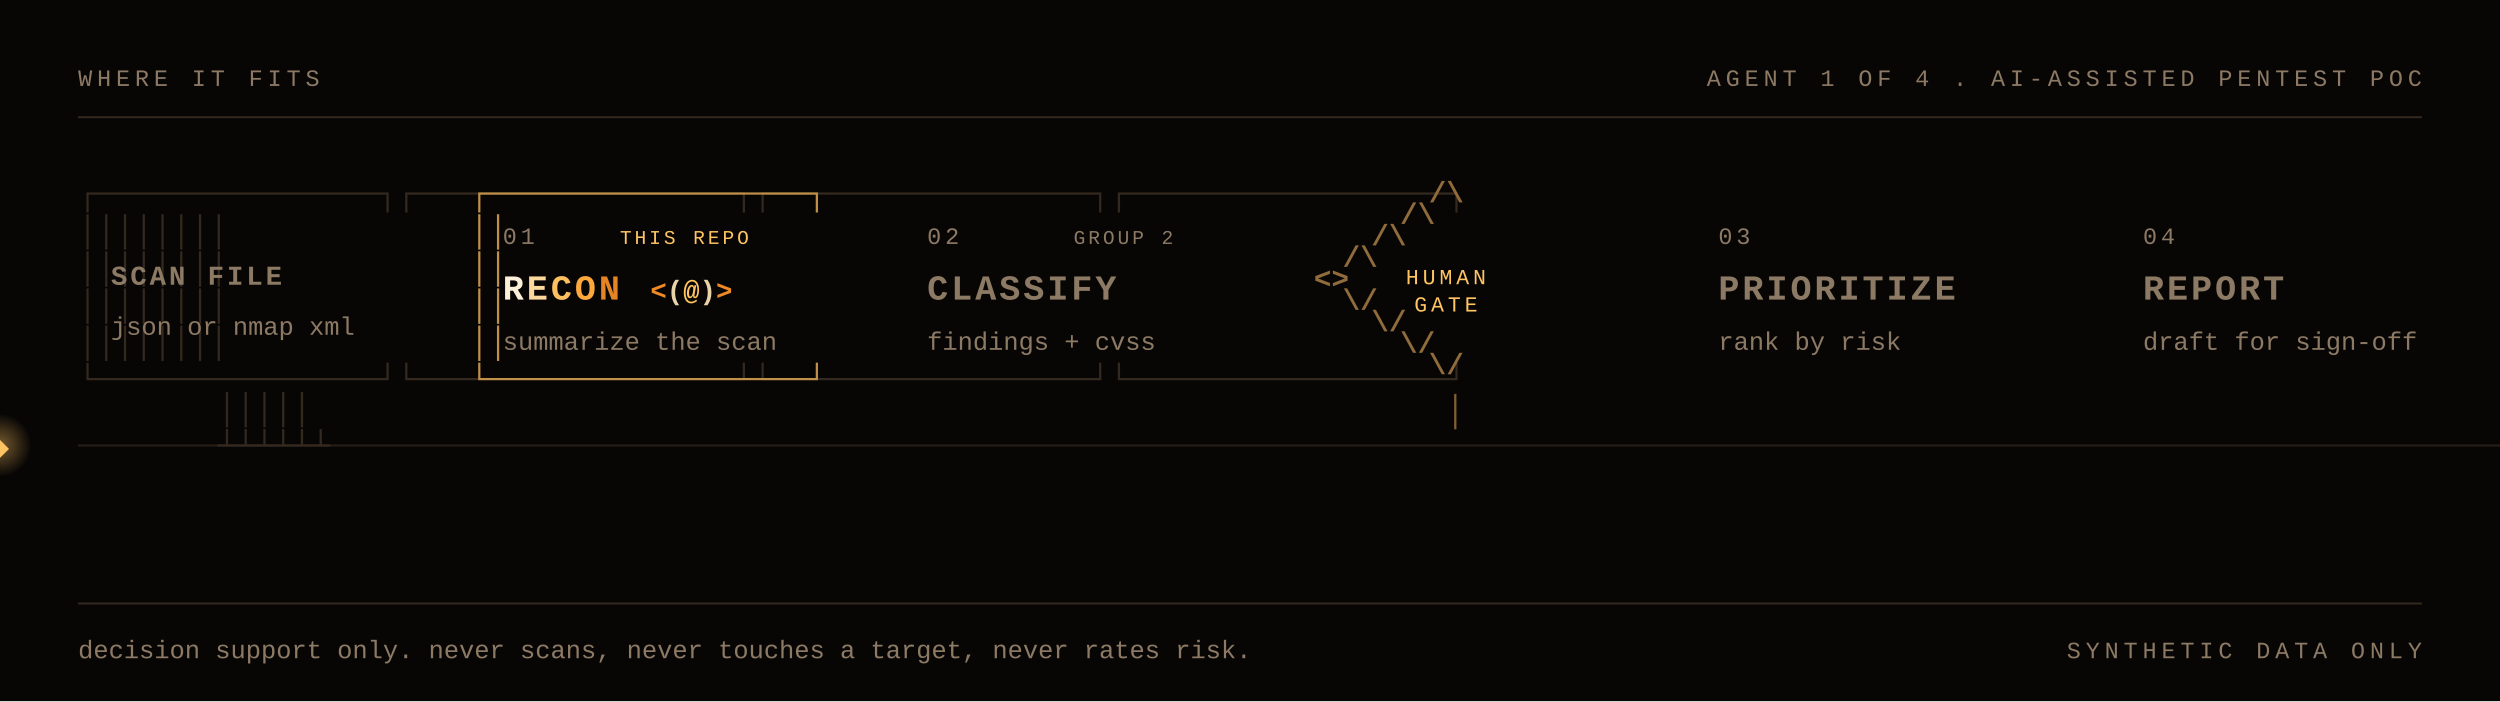
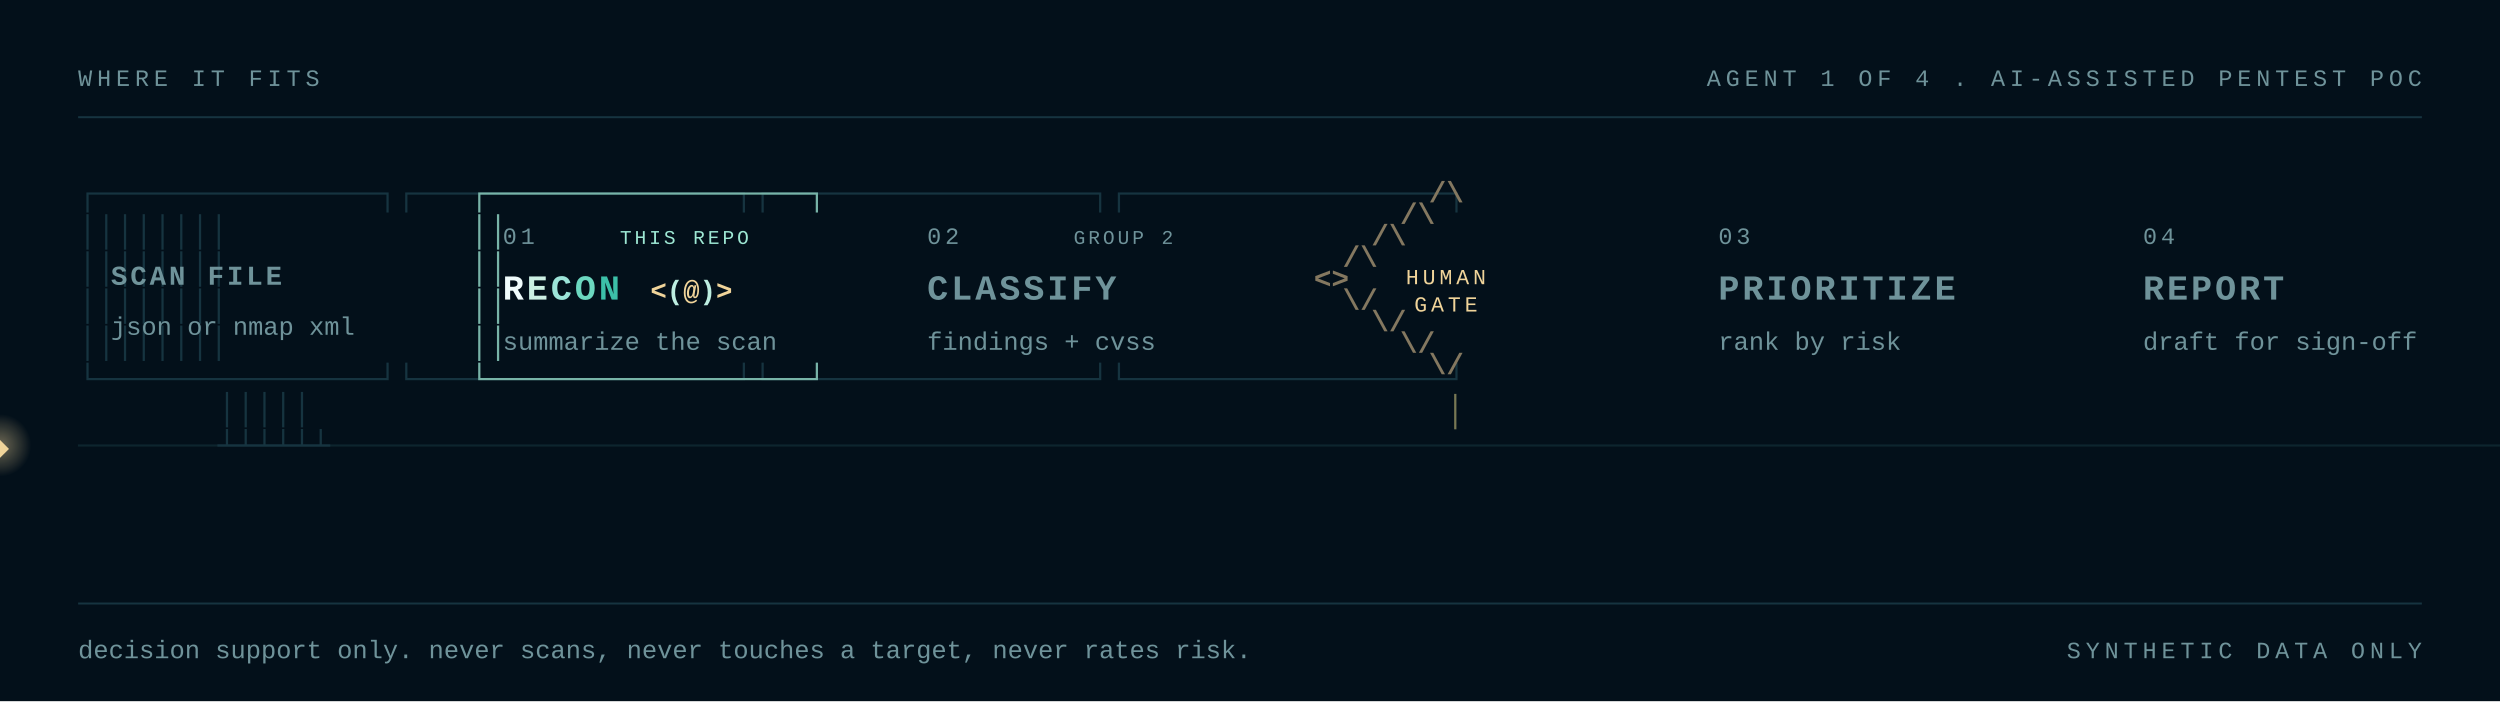
<svg xmlns="http://www.w3.org/2000/svg" width="1280" height="359" viewBox="0 0 1280 359" role="img" aria-labelledby="t d">
  <style>
text{font-family:ui-monospace, SFMono-Regular, Menlo, Consolas, 'Liberation Mono', monospace;white-space:pre}

.tw1{animation:tw 3.1s ease-in-out infinite}
.tw2{animation:tw 4.3s ease-in-out -1.7s infinite}
.tw3{animation:tw 5.7s ease-in-out -3.2s infinite}
@keyframes tw{0%,100%{opacity:1}50%{opacity:.2}}
@media (prefers-reduced-motion:reduce){*{animation:none!important}}

@keyframes w1{0.00%{opacity:0}7.50%{opacity:0}9.00%{opacity:1}97.50%{opacity:1}99.00%{opacity:0}100.00%{opacity:0}}
@keyframes w2{0.00%{opacity:1}1.00%{opacity:1}9.00%{opacity:1}10.50%{opacity:0}100.00%{opacity:0}}
@keyframes w3{0.00%{opacity:0}37.50%{opacity:0}39.00%{opacity:1}97.50%{opacity:1}99.00%{opacity:0}100.00%{opacity:0}}
@keyframes w4{0.00%{opacity:0}27.50%{opacity:0}29.00%{opacity:1}39.00%{opacity:1}40.50%{opacity:0}100.00%{opacity:0}}
@keyframes w5{0.00%{opacity:0}42.80%{opacity:0}44.00%{opacity:1}66.00%{opacity:1}67.20%{opacity:0}100.00%{opacity:0}}
@keyframes w6{0.00%{opacity:0}79.50%{opacity:0}81.00%{opacity:1}97.50%{opacity:1}99.00%{opacity:0}100.00%{opacity:0}}
@keyframes w7{0.00%{opacity:0}69.50%{opacity:0}71.00%{opacity:1}81.00%{opacity:1}82.50%{opacity:0}100.00%{opacity:0}}
@keyframes w8{0.00%{opacity:0}95.50%{opacity:0}97.00%{opacity:1}97.50%{opacity:1}99.00%{opacity:0}100.00%{opacity:0}}
@keyframes w9{0.00%{opacity:0}83.50%{opacity:0}85.00%{opacity:1}97.00%{opacity:1}98.50%{opacity:0}100.00%{opacity:0}}
@keyframes tok{0.00%{transform:translateX(111.4px)}2.00%{transform:translateX(111.4px)}8.00%{transform:translateX(111.4px)}14.00%{transform:translateX(320.4px)}24.00%{transform:translateX(320.4px)}30.00%{transform:translateX(537.7px)}38.00%{transform:translateX(537.7px)}44.00%{transform:translateX(740.3px)}66.00%{transform:translateX(740.3px)}72.00%{transform:translateX(942.8px)}80.00%{transform:translateX(942.8px)}86.00%{transform:translateX(1160.2px)}96.00%{transform:translateX(1160.2px)}100.00%{transform:translateX(1160.2px)}}
@keyframes tokfade{0.00%{opacity:1}2.00%{opacity:1}96.00%{opacity:1}98.00%{opacity:0}100.00%{opacity:0}}
@keyframes w10{0.00%{opacity:1}22.50%{opacity:1}23.10%{opacity:0}100.00%{opacity:0}}
@keyframes w11{0.00%{opacity:0}21.90%{opacity:0}22.50%{opacity:1}36.50%{opacity:1}37.10%{opacity:0}100.00%{opacity:0}}
@keyframes w12{0.00%{opacity:0}35.90%{opacity:0}36.50%{opacity:1}64.50%{opacity:1}65.10%{opacity:0}100.00%{opacity:0}}
@keyframes w13{0.00%{opacity:0}63.90%{opacity:0}64.50%{opacity:1}78.50%{opacity:1}79.10%{opacity:0}100.00%{opacity:0}}
@keyframes w14{0.00%{opacity:0}77.90%{opacity:0}78.50%{opacity:1}94.50%{opacity:1}95.10%{opacity:0}100.00%{opacity:0}}
@keyframes w15{0.00%{opacity:0}93.90%{opacity:0}94.50%{opacity:1}96.00%{opacity:1}96.60%{opacity:0}100.00%{opacity:0}}
@keyframes wait{0%,49%{opacity:1}50%,100%{opacity:.2}}
@keyframes w16{0.00%{opacity:0}42.80%{opacity:0}44.00%{opacity:1}66.00%{opacity:1}67.20%{opacity:0}100.00%{opacity:0}}
.peek{animation:peek 5s ease-in-out infinite;transform-box:fill-box;transform-origin:center}@keyframes peek{0%,88%,100%{transform:scaleY(1)}93%{transform:scaleY(.1)}}
@keyframes w17{0.00%{opacity:1}2.00%{opacity:1}96.00%{opacity:1}98.00%{opacity:0}100.00%{opacity:0}}
</style>
-   <rect width="1280" height="359" fill="#080605" />
+   <rect width="1280" height="359" fill="#03101a" />
  <defs>
    <radialGradient id="tokglow">
-       <stop offset="0" stop-color="#ffc562" stop-opacity=".45" />
-       <stop offset="1" stop-color="#ffc562" stop-opacity="0" />
+       <stop offset="0" stop-color="#f0d49a" stop-opacity=".45" />
+       <stop offset="1" stop-color="#f0d49a" stop-opacity="0" />
    </radialGradient>
    <clipPath id="filled">
      <rect x="-2400" y="213.0" height="30" width="2400" style="animation:tok 12s cubic-bezier(.6,0,.4,1) infinite" />
    </clipPath>
  </defs>
-   <g font-size="12" fill="#8c7a64" letter-spacing="2.5">
+   <g font-size="12" fill="#6f939a" letter-spacing="2.5">
    <text x="40" y="44">WHERE IT FITS</text>
    <text x="1240" y="44" text-anchor="end">AGENT 1 OF 4 . AI-ASSISTED PENTEST POC</text>
  </g>
-   <line x1="40" y1="60" x2="1240" y2="60" stroke="#33291f" />
+   <line x1="40" y1="60" x2="1240" y2="60" stroke="#163440" />
  <g font-size="16">
-     <text x="40 48.4 56.8 65.2 73.6 82 90.4 98.8 107.2 115.6 124 132.4 140.8 149.2 157.6 166 174.4 457.9 466.3 474.7 483.1 491.5 499.9 508.3 516.7 525.1 533.5 541.9 550.3 558.7 567.1 575.5 583.9 592.3 600.7 609.1 863 871.4 879.8 888.2 896.6 905 913.4 921.8 930.2 938.6 947 955.4 963.8 972.2 980.6 989 997.4 1005.8 1014.2 1080.4 1088.8 1097.2 1105.6 1114 1122.4 1130.8 1139.2 1147.6 1156 1164.4 1172.8 1181.2 1189.6 1198 1206.4 1214.8 1223.2 1231.6" y="104" fill="#33291f">┌───────────────┐┌─────────────────┐┌─────────────────┐┌─────────────────┐</text>
-     <text x="240.6 249 257.4 265.8 274.2 282.6 291 299.4 307.8 316.2 324.6 333 341.4 349.8 358.2 366.6 375 383.4 391.8" y="104" fill="#c09048">┌─────────────────┐</text>
-     <text x="40 174.4 457.9 609.1 863 1014.2 1080.4 1231.6" y="123" fill="#33291f">││││││││</text>
-     <text x="240.6 391.8" y="123" fill="#c09048">││</text>
-     <text x="40 174.4 457.9 609.1 863 1014.2 1080.4 1231.6" y="142" fill="#33291f">││││││││</text>
-     <text x="240.6 391.8" y="142" fill="#c09048">││</text>
-     <text x="40 174.4 457.9 609.1 863 1014.2 1080.4 1231.6" y="161" fill="#33291f">││││││││</text>
-     <text x="240.6 391.8" y="161" fill="#c09048">││</text>
-     <text x="40 174.4 457.9 609.1 863 1014.2 1080.4 1231.6" y="180" fill="#33291f">││││││││</text>
-     <text x="240.6 391.8" y="180" fill="#c09048">││</text>
-     <text x="40 48.4 56.8 65.2 73.6 82 90.4 98.8 107.2 115.6 124 132.4 140.8 149.2 157.6 166 174.4 457.9 466.3 474.7 483.1 491.5 499.9 508.3 516.7 525.1 533.5 541.9 550.3 558.7 567.1 575.5 583.9 592.3 600.7 609.1 863 871.4 879.8 888.2 896.6 905 913.4 921.8 930.2 938.6 947 955.4 963.8 972.2 980.6 989 997.4 1005.8 1014.2 1080.4 1088.8 1097.2 1105.6 1114 1122.4 1130.8 1139.2 1147.6 1156 1164.4 1172.8 1181.2 1189.6 1198 1206.4 1214.8 1223.2 1231.6" y="199" fill="#33291f">└───────────────┘└─────────────────┘└─────────────────┘└─────────────────┘</text>
-     <text x="240.6 249 257.4 265.8 274.2 282.6 291 299.4 307.8 316.2 324.6 333 341.4 349.8 358.2 366.6 375 383.4 391.8" y="199" fill="#c09048">└─────────────────┘</text>
-   </g>
-   <text x="56.8" y="145.8" font-size="14" fill="#8c7a64" font-weight="700" letter-spacing="1.5">SCAN FILE</text>
+     <text x="40 48.4 56.8 65.2 73.6 82 90.4 98.8 107.2 115.6 124 132.4 140.8 149.2 157.6 166 174.4 457.9 466.3 474.7 483.1 491.5 499.9 508.3 516.7 525.1 533.5 541.9 550.3 558.7 567.1 575.5 583.9 592.3 600.7 609.1 863 871.4 879.8 888.2 896.6 905 913.4 921.8 930.2 938.6 947 955.4 963.8 972.2 980.6 989 997.4 1005.8 1014.2 1080.4 1088.8 1097.2 1105.6 1114 1122.4 1130.8 1139.2 1147.6 1156 1164.4 1172.8 1181.2 1189.6 1198 1206.4 1214.8 1223.2 1231.6" y="104" fill="#163440">┌───────────────┐┌─────────────────┐┌─────────────────┐┌─────────────────┐</text>
+     <text x="240.6 249 257.4 265.8 274.2 282.6 291 299.4 307.8 316.2 324.6 333 341.4 349.8 358.2 366.6 375 383.4 391.8" y="104" fill="#78b4a8">┌─────────────────┐</text>
+     <text x="40 174.4 457.9 609.1 863 1014.2 1080.4 1231.6" y="123" fill="#163440">││││││││</text>
+     <text x="240.6 391.8" y="123" fill="#78b4a8">││</text>
+     <text x="40 174.4 457.9 609.1 863 1014.2 1080.4 1231.6" y="142" fill="#163440">││││││││</text>
+     <text x="240.6 391.8" y="142" fill="#78b4a8">││</text>
+     <text x="40 174.4 457.9 609.1 863 1014.2 1080.4 1231.6" y="161" fill="#163440">││││││││</text>
+     <text x="240.6 391.8" y="161" fill="#78b4a8">││</text>
+     <text x="40 174.4 457.9 609.1 863 1014.2 1080.4 1231.6" y="180" fill="#163440">││││││││</text>
+     <text x="240.6 391.8" y="180" fill="#78b4a8">││</text>
+     <text x="40 48.4 56.8 65.2 73.6 82 90.4 98.8 107.2 115.6 124 132.4 140.8 149.2 157.6 166 174.4 457.9 466.3 474.7 483.1 491.5 499.9 508.3 516.7 525.1 533.5 541.9 550.3 558.7 567.1 575.5 583.9 592.3 600.7 609.1 863 871.4 879.8 888.2 896.6 905 913.4 921.8 930.2 938.6 947 955.4 963.8 972.2 980.6 989 997.4 1005.8 1014.2 1080.4 1088.8 1097.2 1105.6 1114 1122.4 1130.8 1139.2 1147.6 1156 1164.4 1172.8 1181.2 1189.6 1198 1206.4 1214.8 1223.2 1231.6" y="199" fill="#163440">└───────────────┘└─────────────────┘└─────────────────┘└─────────────────┘</text>
+     <text x="240.6 249 257.4 265.8 274.2 282.6 291 299.4 307.8 316.2 324.6 333 341.4 349.8 358.2 366.6 375 383.4 391.8" y="199" fill="#78b4a8">└─────────────────┘</text>
+   </g>
+   <text x="56.8" y="145.8" font-size="14" fill="#6f939a" font-weight="700" letter-spacing="1.5">SCAN FILE</text>
  <g style="opacity:0;animation:w1 12s linear infinite">
-     <text x="56.8" y="145.8" font-size="14" fill="#54483c" font-weight="700" letter-spacing="1.5">SCAN FILE</text>
+     <text x="56.8" y="145.8" font-size="14" fill="#48606c" font-weight="700" letter-spacing="1.5">SCAN FILE</text>
  </g>
  <g style="opacity:0;animation:w2 12s linear infinite">
    <g font-size="16">
-       <text x="40 48.4 56.8 65.2 73.6 82 90.4 98.8 107.2 115.6 124 132.4 140.8 149.2 157.6 166 174.4" y="104" fill="#8c7a64">┌───────────────┐</text>
-       <text x="40 174.4" y="123" fill="#8c7a64">││</text>
-       <text x="40 174.4" y="142" fill="#8c7a64">││</text>
-       <text x="40 174.4" y="161" fill="#8c7a64">││</text>
-       <text x="40 174.4" y="180" fill="#8c7a64">││</text>
-       <text x="40 48.4 56.8 65.2 73.6 82 90.4 98.8 107.2 115.6 124 132.4 140.8 149.2 157.6 166 174.4" y="199" fill="#8c7a64">└───────────────┘</text>
-     </g>
-     <text x="56.8" y="145.8" font-size="14" fill="#8c7a64" font-weight="700" letter-spacing="1.5">SCAN FILE</text>
-   </g>
-   <text x="56.8" y="171.4" font-size="13" fill="#8c7a64">json or nmap xml</text>
-   <text x="257.4" y="124.9" font-size="12" fill="#8c7a64" letter-spacing="2">01</text>
-   <text x="383.4" y="124.9" font-size="10" fill="#ffc562" text-anchor="end" letter-spacing="1.5">THIS REPO</text>
+       <text x="40 48.4 56.8 65.2 73.6 82 90.4 98.8 107.2 115.6 124 132.4 140.8 149.2 157.6 166 174.4" y="104" fill="#6f939a">┌───────────────┐</text>
+       <text x="40 174.4" y="123" fill="#6f939a">││</text>
+       <text x="40 174.4" y="142" fill="#6f939a">││</text>
+       <text x="40 174.4" y="161" fill="#6f939a">││</text>
+       <text x="40 174.4" y="180" fill="#6f939a">││</text>
+       <text x="40 48.4 56.8 65.2 73.6 82 90.4 98.8 107.2 115.6 124 132.4 140.8 149.2 157.6 166 174.4" y="199" fill="#6f939a">└───────────────┘</text>
+     </g>
+     <text x="56.8" y="145.8" font-size="14" fill="#6f939a" font-weight="700" letter-spacing="1.5">SCAN FILE</text>
+   </g>
+   <text x="56.8" y="171.4" font-size="13" fill="#6f939a">json or nmap xml</text>
+   <text x="257.4" y="124.9" font-size="12" fill="#6f939a" letter-spacing="2">01</text>
+   <text x="383.4" y="124.9" font-size="10" fill="#9ee8d4" text-anchor="end" letter-spacing="1.5">THIS REPO</text>
  <text font-size="18" font-weight="700" letter-spacing="1.5" y="153.4">
-     <tspan x="257.4" fill="#fcf0d8">R</tspan>
-     <tspan x="269.7" fill="#fcd89c">E</tspan>
-     <tspan x="282" fill="#fcc060">C</tspan>
-     <tspan x="294.3" fill="#fca83c">O</tspan>
-     <tspan x="306.6" fill="#e48424">N</tspan>
+     <tspan x="257.4" fill="#f0fcfc">R</tspan>
+     <tspan x="269.7" fill="#ccf0e4">E</tspan>
+     <tspan x="282" fill="#9ce4d8">C</tspan>
+     <tspan x="294.3" fill="#6cd8c0">O</tspan>
+     <tspan x="306.6" fill="#3cc0a8">N</tspan>
  </text>
  <g class="peek" font-size="14" font-weight="700">
-     <text x="333" y="153.4" font-size="14" fill="#f08a24">&lt;</text>
-     <text x="341.4" y="153.4" font-size="14" fill="#e9d3a8">(</text>
-     <text x="349.8" y="153.4" font-size="14" fill="#ffc562">@</text>
-     <text x="358.2" y="153.4" font-size="14" fill="#e9d3a8">)</text>
-     <text x="366.6" y="153.4" font-size="14" fill="#f08a24">&gt;</text>
-   </g>
-   <text x="257.4" y="179.1" font-size="13" fill="#8c7a64">summarize the scan</text>
-   <text x="474.7" y="124.9" font-size="12" fill="#8c7a64" letter-spacing="2">02</text>
-   <text x="600.7" y="124.9" font-size="10" fill="#8c7a64" text-anchor="end" letter-spacing="1.5">GROUP 2</text>
-   <text x="474.7" y="153.4" font-size="18" fill="#8c7a64" font-weight="700" letter-spacing="1.5">CLASSIFY</text>
+     <text x="333" y="153.4" font-size="14" fill="#f0d49a">&lt;</text>
+     <text x="341.4" y="153.4" font-size="14" fill="#bdeee1">(</text>
+     <text x="349.8" y="153.4" font-size="14" fill="#f0d49a">@</text>
+     <text x="358.2" y="153.4" font-size="14" fill="#bdeee1">)</text>
+     <text x="366.6" y="153.4" font-size="14" fill="#f0d49a">&gt;</text>
+   </g>
+   <text x="257.4" y="179.1" font-size="13" fill="#6f939a">summarize the scan</text>
+   <text x="474.7" y="124.9" font-size="12" fill="#6f939a" letter-spacing="2">02</text>
+   <text x="600.7" y="124.9" font-size="10" fill="#6f939a" text-anchor="end" letter-spacing="1.5">GROUP 2</text>
+   <text x="474.7" y="153.4" font-size="18" fill="#6f939a" font-weight="700" letter-spacing="1.5">CLASSIFY</text>
  <g style="opacity:0;animation:w3 12s linear infinite">
-     <text x="474.7" y="153.4" font-size="18" fill="#90846c" font-weight="700" letter-spacing="1.5">CLASSIFY</text>
+     <text x="474.7" y="153.4" font-size="18" fill="#789090" font-weight="700" letter-spacing="1.5">CLASSIFY</text>
  </g>
  <g style="opacity:0;animation:w4 12s linear infinite">
    <g font-size="16">
-       <text x="457.9 466.3 474.7 483.1 491.5 499.9 508.3 516.7 525.1 533.5 541.9 550.3 558.7 567.1 575.5 583.9 592.3 600.7 609.1" y="104" fill="#e9d3a8">┌─────────────────┐</text>
-       <text x="457.9 609.1" y="123" fill="#e9d3a8">││</text>
-       <text x="457.9 609.1" y="142" fill="#e9d3a8">││</text>
-       <text x="457.9 609.1" y="161" fill="#e9d3a8">││</text>
-       <text x="457.9 609.1" y="180" fill="#e9d3a8">││</text>
-       <text x="457.9 466.3 474.7 483.1 491.5 499.9 508.3 516.7 525.1 533.5 541.9 550.3 558.7 567.1 575.5 583.9 592.3 600.7 609.1" y="199" fill="#e9d3a8">└─────────────────┘</text>
-     </g>
-     <text x="474.7" y="153.4" font-size="18" fill="#e9d3a8" font-weight="700" letter-spacing="1.5">CLASSIFY</text>
-   </g>
-   <text x="474.7" y="179.1" font-size="13" fill="#8c7a64">findings + cvss</text>
+       <text x="457.9 466.3 474.7 483.1 491.5 499.9 508.3 516.7 525.1 533.5 541.9 550.3 558.7 567.1 575.5 583.9 592.3 600.7 609.1" y="104" fill="#bdeee1">┌─────────────────┐</text>
+       <text x="457.9 609.1" y="123" fill="#bdeee1">││</text>
+       <text x="457.9 609.1" y="142" fill="#bdeee1">││</text>
+       <text x="457.9 609.1" y="161" fill="#bdeee1">││</text>
+       <text x="457.9 609.1" y="180" fill="#bdeee1">││</text>
+       <text x="457.9 466.3 474.7 483.1 491.5 499.9 508.3 516.7 525.1 533.5 541.9 550.3 558.7 567.1 575.5 583.9 592.3 600.7 609.1" y="199" fill="#bdeee1">└─────────────────┘</text>
+     </g>
+     <text x="474.7" y="153.4" font-size="18" fill="#bdeee1" font-weight="700" letter-spacing="1.5">CLASSIFY</text>
+   </g>
+   <text x="474.7" y="179.1" font-size="13" fill="#6f939a">findings + cvss</text>
  <g font-size="15" font-weight="700">
-     <text x="731.5 740.7" y="103.5" fill="#906c3c">/\</text>
-     <text x="716.8 755.4" y="114.5" fill="#906c3c">/\</text>
-     <text x="702.1 770.1" y="125.5" fill="#906c3c">/\</text>
-     <text x="687.4 784.8" y="136.5" fill="#906c3c">/\</text>
-     <text x="672.7 799.5" y="147.5" fill="#906c3c">&lt;&gt;</text>
-     <text x="687.4 784.8" y="158.5" fill="#906c3c">\/</text>
-     <text x="702.1 770.1" y="169.5" fill="#906c3c">\/</text>
-     <text x="716.8 755.4" y="180.5" fill="#906c3c">\/</text>
-     <text x="731.5 740.7" y="191.5" fill="#906c3c">\/</text>
+     <text x="731.5 740.7" y="103.5" fill="#847860">/\</text>
+     <text x="716.8 755.4" y="114.5" fill="#847860">/\</text>
+     <text x="702.1 770.1" y="125.5" fill="#847860">/\</text>
+     <text x="687.4 784.8" y="136.5" fill="#847860">/\</text>
+     <text x="672.7 799.5" y="147.5" fill="#847860">&lt;&gt;</text>
+     <text x="687.4 784.8" y="158.5" fill="#847860">\/</text>
+     <text x="702.1 770.1" y="169.5" fill="#847860">\/</text>
+     <text x="716.8 755.4" y="180.5" fill="#847860">\/</text>
+     <text x="731.5 740.7" y="191.5" fill="#847860">\/</text>
  </g>
  <g style="opacity:0;animation:w5 12s linear infinite">
    <g font-size="15" font-weight="700">
-       <text x="731.5 740.7" y="103.5" fill="#ffc562">/\</text>
-       <text x="716.8 755.4" y="114.5" fill="#ffc562">/\</text>
-       <text x="702.1 770.1" y="125.5" fill="#ffc562">/\</text>
-       <text x="687.4 784.8" y="136.5" fill="#ffc562">/\</text>
-       <text x="672.7 799.5" y="147.5" fill="#ffc562">&lt;&gt;</text>
-       <text x="687.4 784.8" y="158.5" fill="#ffc562">\/</text>
-       <text x="702.1 770.1" y="169.5" fill="#ffc562">\/</text>
-       <text x="716.8 755.4" y="180.5" fill="#ffc562">\/</text>
-       <text x="731.5 740.7" y="191.5" fill="#ffc562">\/</text>
-     </g>
-   </g>
-   <text x="740.3" y="145.5" font-size="11" fill="#ffc562" text-anchor="middle" letter-spacing="2">HUMAN</text>
-   <text x="740.3" y="159.5" font-size="11" fill="#ffc562" text-anchor="middle" letter-spacing="2">GATE</text>
-   <text x="879.8" y="124.9" font-size="12" fill="#8c7a64" letter-spacing="2">03</text>
-   <text x="879.8" y="153.4" font-size="18" fill="#8c7a64" font-weight="700" letter-spacing="1.5">PRIORITIZE</text>
+       <text x="731.5 740.7" y="103.5" fill="#f0d49a">/\</text>
+       <text x="716.8 755.4" y="114.5" fill="#f0d49a">/\</text>
+       <text x="702.1 770.1" y="125.5" fill="#f0d49a">/\</text>
+       <text x="687.4 784.8" y="136.5" fill="#f0d49a">/\</text>
+       <text x="672.7 799.5" y="147.5" fill="#f0d49a">&lt;&gt;</text>
+       <text x="687.4 784.8" y="158.5" fill="#f0d49a">\/</text>
+       <text x="702.1 770.1" y="169.5" fill="#f0d49a">\/</text>
+       <text x="716.8 755.4" y="180.5" fill="#f0d49a">\/</text>
+       <text x="731.5 740.7" y="191.5" fill="#f0d49a">\/</text>
+     </g>
+   </g>
+   <text x="740.3" y="145.5" font-size="11" fill="#f0d49a" text-anchor="middle" letter-spacing="2">HUMAN</text>
+   <text x="740.3" y="159.5" font-size="11" fill="#f0d49a" text-anchor="middle" letter-spacing="2">GATE</text>
+   <text x="879.8" y="124.9" font-size="12" fill="#6f939a" letter-spacing="2">03</text>
+   <text x="879.8" y="153.4" font-size="18" fill="#6f939a" font-weight="700" letter-spacing="1.5">PRIORITIZE</text>
  <g style="opacity:0;animation:w6 12s linear infinite">
-     <text x="879.8" y="153.4" font-size="18" fill="#905418" font-weight="700" letter-spacing="1.5">PRIORITIZE</text>
+     <text x="879.8" y="153.4" font-size="18" fill="#247878" font-weight="700" letter-spacing="1.5">PRIORITIZE</text>
  </g>
  <g style="opacity:0;animation:w7 12s linear infinite">
    <g font-size="16">
-       <text x="863 871.4 879.8 888.2 896.6 905 913.4 921.8 930.2 938.6 947 955.4 963.8 972.2 980.6 989 997.4 1005.8 1014.2" y="104" fill="#f09024">┌─────────────────┐</text>
-       <text x="863 1014.2" y="123" fill="#f09024">││</text>
-       <text x="863 1014.2" y="142" fill="#f09024">││</text>
-       <text x="863 1014.2" y="161" fill="#f09024">││</text>
-       <text x="863 1014.2" y="180" fill="#f09024">││</text>
-       <text x="863 871.4 879.8 888.2 896.6 905 913.4 921.8 930.2 938.6 947 955.4 963.8 972.2 980.6 989 997.4 1005.8 1014.2" y="199" fill="#f09024">└─────────────────┘</text>
-     </g>
-     <text x="879.8" y="153.4" font-size="18" fill="#f09024" font-weight="700" letter-spacing="1.5">PRIORITIZE</text>
-   </g>
-   <text x="879.8" y="179.1" font-size="13" fill="#8c7a64">rank by risk</text>
-   <text x="1097.2" y="124.9" font-size="12" fill="#8c7a64" letter-spacing="2">04</text>
-   <text x="1097.2" y="153.4" font-size="18" fill="#8c7a64" font-weight="700" letter-spacing="1.5">REPORT</text>
+       <text x="863 871.4 879.8 888.2 896.6 905 913.4 921.8 930.2 938.6 947 955.4 963.8 972.2 980.6 989 997.4 1005.8 1014.2" y="104" fill="#3cc0b4">┌─────────────────┐</text>
+       <text x="863 1014.2" y="123" fill="#3cc0b4">││</text>
+       <text x="863 1014.2" y="142" fill="#3cc0b4">││</text>
+       <text x="863 1014.2" y="161" fill="#3cc0b4">││</text>
+       <text x="863 1014.2" y="180" fill="#3cc0b4">││</text>
+       <text x="863 871.4 879.8 888.2 896.6 905 913.4 921.8 930.2 938.6 947 955.4 963.8 972.2 980.6 989 997.4 1005.8 1014.2" y="199" fill="#3cc0b4">└─────────────────┘</text>
+     </g>
+     <text x="879.8" y="153.4" font-size="18" fill="#3cc0b4" font-weight="700" letter-spacing="1.5">PRIORITIZE</text>
+   </g>
+   <text x="879.8" y="179.1" font-size="13" fill="#6f939a">rank by risk</text>
+   <text x="1097.2" y="124.9" font-size="12" fill="#6f939a" letter-spacing="2">04</text>
+   <text x="1097.2" y="153.4" font-size="18" fill="#6f939a" font-weight="700" letter-spacing="1.5">REPORT</text>
  <g style="opacity:0;animation:w8 12s linear infinite">
-     <text x="1097.2" y="153.4" font-size="18" fill="#9c906c" font-weight="700" letter-spacing="1.5">REPORT</text>
+     <text x="1097.2" y="153.4" font-size="18" fill="#789c90" font-weight="700" letter-spacing="1.5">REPORT</text>
  </g>
  <g style="opacity:0;animation:w9 12s linear infinite">
    <g font-size="16">
-       <text x="1080.4 1088.8 1097.2 1105.6 1114 1122.4 1130.8 1139.2 1147.6 1156 1164.4 1172.8 1181.2 1189.6 1198 1206.4 1214.8 1223.2 1231.6" y="104" fill="#fce4b4">┌─────────────────┐</text>
-       <text x="1080.4 1231.6" y="123" fill="#fce4b4">││</text>
-       <text x="1080.4 1231.6" y="142" fill="#fce4b4">││</text>
-       <text x="1080.4 1231.6" y="161" fill="#fce4b4">││</text>
-       <text x="1080.4 1231.6" y="180" fill="#fce4b4">││</text>
-       <text x="1080.4 1088.8 1097.2 1105.6 1114 1122.4 1130.8 1139.2 1147.6 1156 1164.4 1172.8 1181.2 1189.6 1198 1206.4 1214.8 1223.2 1231.6" y="199" fill="#fce4b4">└─────────────────┘</text>
-     </g>
-     <text x="1097.2" y="153.4" font-size="18" fill="#fce4b4" font-weight="700" letter-spacing="1.5">REPORT</text>
-   </g>
-   <text x="1097.2" y="179.1" font-size="13" fill="#8c7a64">draft for sign-off</text>
+       <text x="1080.4 1088.8 1097.2 1105.6 1114 1122.4 1130.8 1139.2 1147.6 1156 1164.4 1172.8 1181.2 1189.6 1198 1206.4 1214.8 1223.2 1231.6" y="104" fill="#ccf0e4">┌─────────────────┐</text>
+       <text x="1080.4 1231.6" y="123" fill="#ccf0e4">││</text>
+       <text x="1080.4 1231.6" y="142" fill="#ccf0e4">││</text>
+       <text x="1080.4 1231.6" y="161" fill="#ccf0e4">││</text>
+       <text x="1080.4 1231.6" y="180" fill="#ccf0e4">││</text>
+       <text x="1080.4 1088.8 1097.2 1105.6 1114 1122.4 1130.8 1139.2 1147.6 1156 1164.4 1172.8 1181.2 1189.6 1198 1206.4 1214.8 1223.2 1231.6" y="199" fill="#ccf0e4">└─────────────────┘</text>
+     </g>
+     <text x="1097.2" y="153.4" font-size="18" fill="#ccf0e4" font-weight="700" letter-spacing="1.5">REPORT</text>
+   </g>
+   <text x="1097.2" y="179.1" font-size="13" fill="#6f939a">draft for sign-off</text>
  <g font-size="16">
-     <text x="111.4 320.4 537.7 942.8 1160.2" y="214" fill="#33291f">│││││</text>
-     <text x="740.3" y="215" fill="#846030">│</text>
-     <text x="40 48.4 56.8 65.2 73.6 82 90.4 98.8 107.2 115.6 124 132.4 140.8 149.2 157.6 166 174.4 182.8 191.2 199.6 208 216.4 224.8 233.2 241.6 250 258.4 266.8 275.2 283.6 292 300.4 308.8 317.2 325.6 334 342.4 350.8 359.2 367.6 376 384.4 392.8 401.2 409.6 418 426.4 434.8 443.2 451.6 460 468.4 476.8 485.2 493.6 502 510.4 518.8 527.2 535.6 544 552.4 560.8 569.2 577.6 586 594.4 602.8 611.2 619.6 628 636.4 644.8 653.2 661.6 670 678.4 686.8 695.2 703.6 712 720.4 728.8 737.2 745.6 754 762.4 770.8 779.2 787.6 796 804.4 812.8 821.2 829.6 838 846.4 854.8 863.2 871.6 880 888.4 896.8 905.2 913.6 922 930.4 938.8 947.2 955.6 964 972.4 980.8 989.2 997.6 1006 1014.4 1022.8 1031.2 1039.6 1048 1056.4 1064.8 1073.2 1081.6 1090 1098.4 1106.8 1115.2 1123.6 1132 1140.4 1148.8 1157.2 1165.6 1174 1182.4 1190.8 1199.2 1207.6 1216 1224.4 1232.8" y="233" fill="#251d16">───────────────────────────────────────────────────────────────────────────────────────────────────────────────────────────────────────────────</text>
-     <text x="111.4 320.4 537.7 740.3 942.8 1160.2" y="233" fill="#33291f">┴┴┴┴┴┴</text>
+     <text x="111.4 320.4 537.7 942.8 1160.2" y="214" fill="#163440">│││││</text>
+     <text x="740.3" y="215" fill="#787854">│</text>
+     <text x="40 48.4 56.8 65.2 73.6 82 90.4 98.8 107.2 115.6 124 132.4 140.8 149.2 157.6 166 174.4 182.8 191.2 199.6 208 216.4 224.8 233.2 241.6 250 258.4 266.8 275.2 283.6 292 300.4 308.8 317.2 325.6 334 342.4 350.8 359.2 367.6 376 384.4 392.8 401.2 409.6 418 426.4 434.8 443.2 451.6 460 468.4 476.8 485.2 493.6 502 510.4 518.8 527.2 535.6 544 552.4 560.8 569.2 577.6 586 594.4 602.8 611.2 619.6 628 636.4 644.8 653.2 661.6 670 678.4 686.8 695.2 703.6 712 720.4 728.8 737.2 745.6 754 762.4 770.8 779.2 787.6 796 804.4 812.8 821.2 829.6 838 846.4 854.8 863.2 871.6 880 888.4 896.8 905.2 913.6 922 930.4 938.8 947.2 955.6 964 972.4 980.8 989.2 997.6 1006 1014.4 1022.8 1031.2 1039.6 1048 1056.4 1064.8 1073.2 1081.6 1090 1098.4 1106.8 1115.2 1123.6 1132 1140.4 1148.8 1157.2 1165.6 1174 1182.4 1190.8 1199.2 1207.6 1216 1224.4 1232.8" y="233" fill="#0d252e">───────────────────────────────────────────────────────────────────────────────────────────────────────────────────────────────────────────────</text>
+     <text x="111.4 320.4 537.7 740.3 942.8 1160.2" y="233" fill="#163440">┴┴┴┴┴┴</text>
  </g>
  <g style="opacity:0;animation:w17 12s linear infinite">
    <g font-size="16" clip-path="url(#filled)">
-       <text x="1232.8" y="233" fill="#843c18">━</text>
-       <text x="1207.6 1216 1224.4" y="233" fill="#903c18">━━━</text>
-       <text x="1165.6 1174 1182.4 1190.8 1199.2" y="233" fill="#904818">━━━━━</text>
-       <text x="1140.4 1148.8 1157.2" y="233" fill="#9c4818">━━━</text>
-       <text x="1106.8 1115.2 1123.6 1132" y="233" fill="#9c5418">━━━━</text>
-       <text x="1081.6 1090 1098.4" y="233" fill="#a85418">━━━</text>
-       <text x="972.4 980.8 989.2 997.6 1006 1014.4 1022.8 1031.2 1039.6 1048 1056.4 1064.8 1073.2" y="233" fill="#a86018">━━━━━━━━━━━━━</text>
-       <text x="947.2 955.6 964" y="233" fill="#b46018">━━━</text>
-       <text x="905.2 913.6 922 930.4 938.8" y="233" fill="#b46c18">━━━━━</text>
-       <text x="854.8 863.2 871.6 880 888.4 896.8" y="233" fill="#b46c24">━━━━━━</text>
-       <text x="821.2 829.6 838 846.4" y="233" fill="#b47824">━━━━</text>
-       <text x="779.2 787.6 796 804.4 812.8" y="233" fill="#b47830">━━━━━</text>
-       <text x="770.8" y="233" fill="#c07830">━</text>
-       <text x="737.2 745.6 754 762.4" y="233" fill="#c08430">━━━━</text>
-       <text x="602.8 611.2 619.6 628 636.4 644.8 653.2 661.6 670 678.4 686.8 695.2 703.6 712 720.4 728.8" y="233" fill="#c0843c">━━━━━━━━━━━━━━━━</text>
-       <text x="577.6 586 594.4" y="233" fill="#c0903c">━━━</text>
-       <text x="510.4 518.8 527.2 535.6 544 552.4 560.8 569.2" y="233" fill="#c09048">━━━━━━━━</text>
-       <text x="451.6 460 468.4 476.8 485.2 493.6 502" y="233" fill="#c09c54">━━━━━━━</text>
-       <text x="376 384.4 392.8 401.2 409.6 418 426.4 434.8 443.2" y="233" fill="#c09c60">━━━━━━━━━</text>
-       <text x="350.8 359.2 367.6" y="233" fill="#c0a860">━━━</text>
-       <text x="300.4 308.8 317.2 325.6 334 342.4" y="233" fill="#c0a86c">━━━━━━</text>
-       <text x="250 258.4 266.8 275.2 283.6 292" y="233" fill="#c0a878">━━━━━━</text>
-       <text x="149.2 157.6 166 174.4 182.8 191.2 199.6 208 216.4 224.8 233.2 241.6" y="233" fill="#c0a884">━━━━━━━━━━━━</text>
-       <text x="107.2 115.6 124 132.4 140.8" y="233" fill="#c0a890">━━━━━</text>
-       <text x="98.8" y="233" fill="#c0b490">━</text>
-       <text x="48.4 56.8 65.2 73.6 82 90.4" y="233" fill="#c0b49c">━━━━━━</text>
-       <text x="40" y="233" fill="#c0b4a8">━</text>
+       <text x="1207.6 1216 1224.4 1232.8" y="233" fill="#186c78">━━━━</text>
+       <text x="1140.4 1148.8 1157.2 1165.6 1174 1182.4 1190.8 1199.2" y="233" fill="#187878">━━━━━━━━</text>
+       <text x="1090 1098.4 1106.8 1115.2 1123.6 1132" y="233" fill="#188478">━━━━━━</text>
+       <text x="1081.6" y="233" fill="#248478">━</text>
+       <text x="1064.8 1073.2" y="233" fill="#249078">━━</text>
+       <text x="1006 1014.4 1022.8 1031.2 1039.6 1048 1056.4" y="233" fill="#249084">━━━━━━━</text>
+       <text x="964 972.4 980.8 989.2 997.6" y="233" fill="#309084">━━━━━</text>
+       <text x="947.2 955.6" y="233" fill="#309090">━━</text>
+       <text x="930.4 938.8" y="233" fill="#309c90">━━</text>
+       <text x="829.6 838 846.4 854.8 863.2 871.6 880 888.4 896.8 905.2 913.6 922" y="233" fill="#3c9c90">━━━━━━━━━━━━</text>
+       <text x="821.2" y="233" fill="#3c9c9c">━</text>
+       <text x="796 804.4 812.8" y="233" fill="#489c9c">━━━</text>
+       <text x="770.8 779.2 787.6" y="233" fill="#48a89c">━━━</text>
+       <text x="720.4 728.8 737.2 745.6 754 762.4" y="233" fill="#54a89c">━━━━━━</text>
+       <text x="644.8 653.2 661.6 670 678.4 686.8 695.2 703.6 712" y="233" fill="#60a89c">━━━━━━━━━</text>
+       <text x="611.2 619.6 628 636.4" y="233" fill="#60b49c">━━━━</text>
+       <text x="560.8 569.2 577.6 586 594.4 602.8" y="233" fill="#6cb49c">━━━━━━</text>
+       <text x="544 552.4" y="233" fill="#78b49c">━━</text>
+       <text x="502 510.4 518.8 527.2 535.6" y="233" fill="#78b4a8">━━━━━</text>
+       <text x="401.2 409.6 418 426.4 434.8 443.2 451.6 460 468.4 476.8 485.2 493.6" y="233" fill="#84b4a8">━━━━━━━━━━━━</text>
+       <text x="359.2 367.6 376 384.4 392.8" y="233" fill="#84b4b4">━━━━━</text>
+       <text x="292 300.4 308.8 317.2 325.6 334 342.4 350.8" y="233" fill="#90b4b4">━━━━━━━━</text>
+       <text x="250 258.4 266.8 275.2 283.6" y="233" fill="#9cb4b4">━━━━━</text>
+       <text x="233.2 241.6" y="233" fill="#9cb4c0">━━</text>
+       <text x="216.4 224.8" y="233" fill="#9cc0c0">━━</text>
+       <text x="82 90.4 98.8 107.2 115.6 124 132.4 140.8 149.2 157.6 166 174.4 182.8 191.2 199.6 208" y="233" fill="#a8c0c0">━━━━━━━━━━━━━━━━</text>
+       <text x="40 48.4 56.8 65.2 73.6" y="233" fill="#b4c0c0">━━━━━</text>
    </g>
  </g>
  <g style="animation:tok 12s cubic-bezier(.6,0,.4,1) infinite">
    <g style="animation:tokfade 12s linear infinite">
      <circle cx="0" cy="228.0" r="16" fill="url(#tokglow)" />
-       <text x="-27" y="234" font-size="16" fill="#483018">.</text>
-       <text x="-19" y="234" font-size="16" fill="#846030">:</text>
-       <text x="-5" y="234" font-size="16" fill="#ffc562">◆</text>
+       <text x="-27" y="234" font-size="16" fill="#3c3c3c">.</text>
+       <text x="-19" y="234" font-size="16" fill="#787854">:</text>
+       <text x="-5" y="234" font-size="16" fill="#f0d49a">◆</text>
      <g style="opacity:0;animation:w10 12s linear infinite">
-         <text x="0" y="257" font-size="12.5" fill="#f4e7d0" text-anchor="middle">scan</text>
+         <text x="0" y="257" font-size="12.5" fill="#e2f7f1" text-anchor="middle">scan</text>
      </g>
      <g style="opacity:0;animation:w11 12s linear infinite">
-         <text x="0" y="257" font-size="12.5" fill="#ffc562" text-anchor="middle">recon_summary</text>
+         <text x="0" y="257" font-size="12.5" fill="#9ee8d4" text-anchor="middle">recon_summary</text>
      </g>
      <g style="opacity:0;animation:w12 12s linear infinite">
-         <text x="0" y="257" font-size="12.5" fill="#f4e7d0" text-anchor="middle">findings + cvss</text>
+         <text x="0" y="257" font-size="12.5" fill="#e2f7f1" text-anchor="middle">findings + cvss</text>
      </g>
      <g style="opacity:0;animation:w13 12s linear infinite">
-         <text x="0" y="257" font-size="12.5" fill="#f4e7d0" text-anchor="middle">approved</text>
+         <text x="0" y="257" font-size="12.5" fill="#e2f7f1" text-anchor="middle">approved</text>
      </g>
      <g style="opacity:0;animation:w14 12s linear infinite">
-         <text x="0" y="257" font-size="12.5" fill="#f4e7d0" text-anchor="middle">ranked risks</text>
+         <text x="0" y="257" font-size="12.5" fill="#e2f7f1" text-anchor="middle">ranked risks</text>
      </g>
      <g style="opacity:0;animation:w15 12s linear infinite">
-         <text x="0" y="257" font-size="12.5" fill="#f4e7d0" text-anchor="middle">report draft</text>
+         <text x="0" y="257" font-size="12.5" fill="#e2f7f1" text-anchor="middle">report draft</text>
      </g>
    </g>
  </g>
  <g style="opacity:0;animation:w16 12s linear infinite">
    <g style="animation:wait .9s steps(1) infinite">
-       <text x="740.3" y="281" font-size="12.5" fill="#ffc562" text-anchor="middle" letter-spacing="1">awaiting approval</text>
-     </g>
-   </g>
-   <line x1="40" y1="309.0" x2="1240" y2="309.0" stroke="#33291f" />
-   <text x="40" y="337.0" font-size="13" fill="#8c7a64">decision support only. never scans, never touches a target, never rates risk.</text>
-   <text x="1240" y="337.0" font-size="12" fill="#8c7a64" text-anchor="end" letter-spacing="2.5">SYNTHETIC DATA ONLY</text>
+       <text x="740.3" y="281" font-size="12.5" fill="#f0d49a" text-anchor="middle" letter-spacing="1">awaiting approval</text>
+     </g>
+   </g>
+   <line x1="40" y1="309.0" x2="1240" y2="309.0" stroke="#163440" />
+   <text x="40" y="337.0" font-size="13" fill="#6f939a">decision support only. never scans, never touches a target, never rates risk.</text>
+   <text x="1240" y="337.0" font-size="12" fill="#6f939a" text-anchor="end" letter-spacing="2.5">SYNTHETIC DATA ONLY</text>
</svg>
